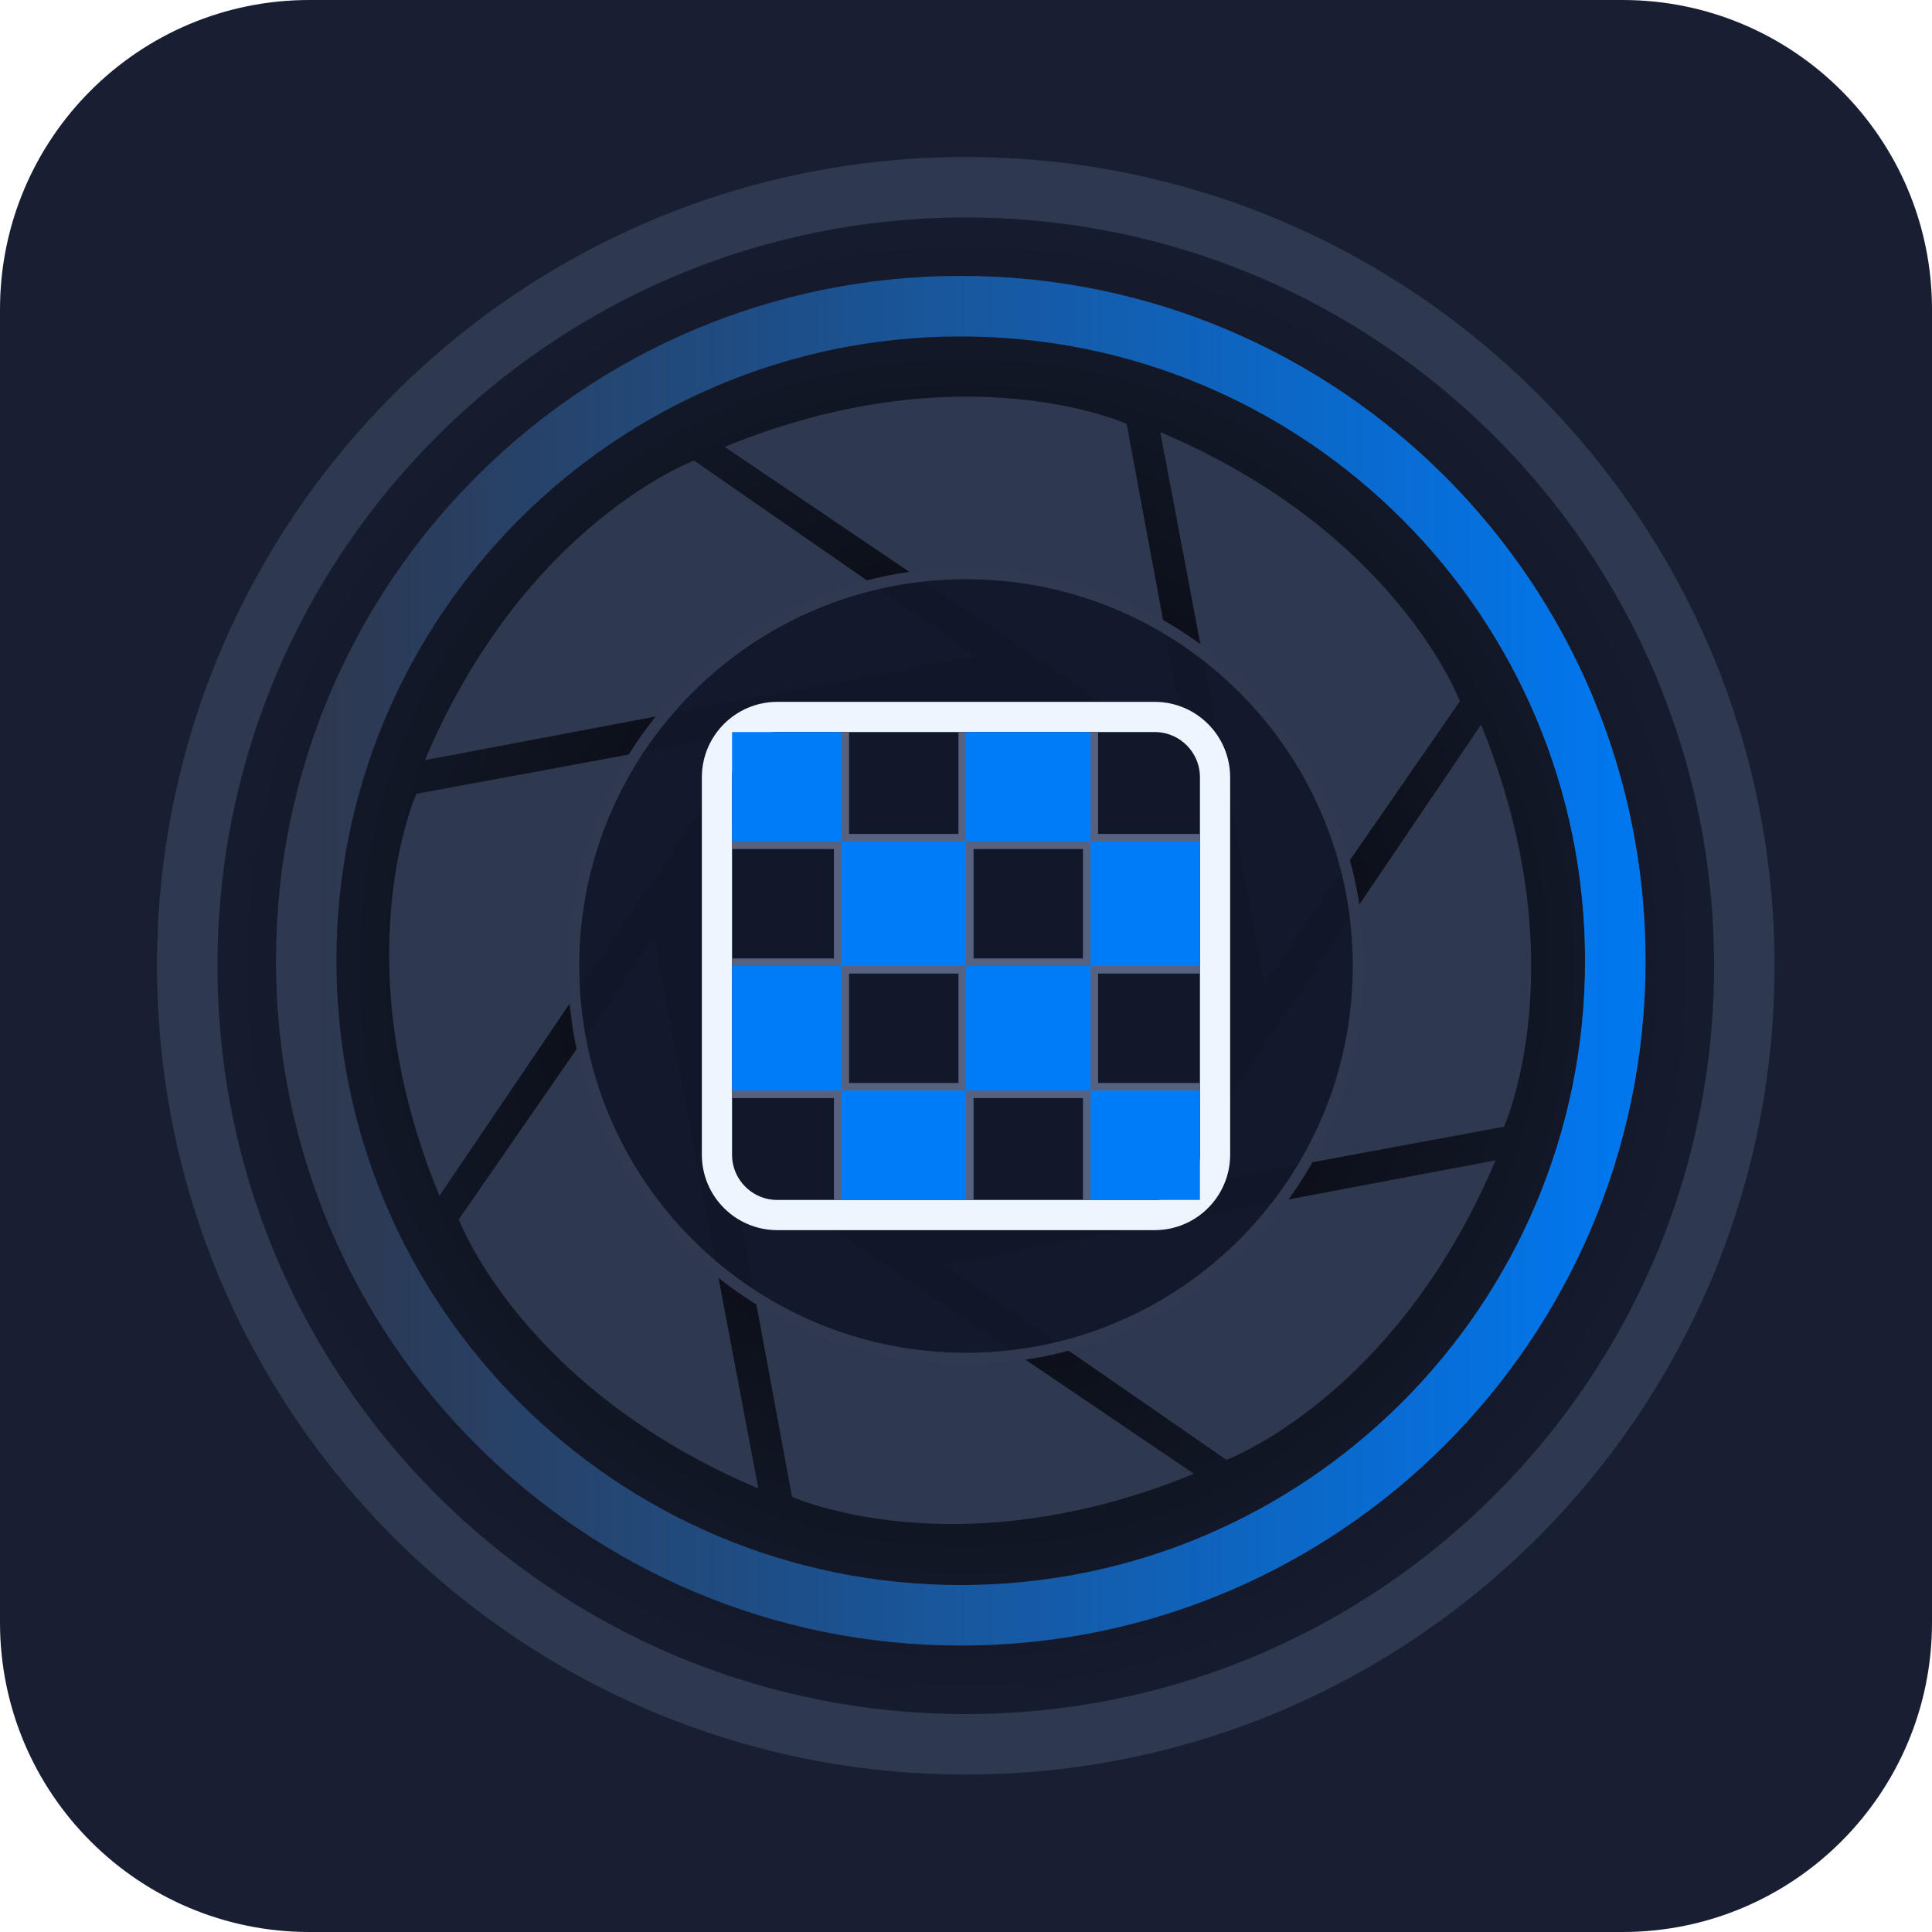
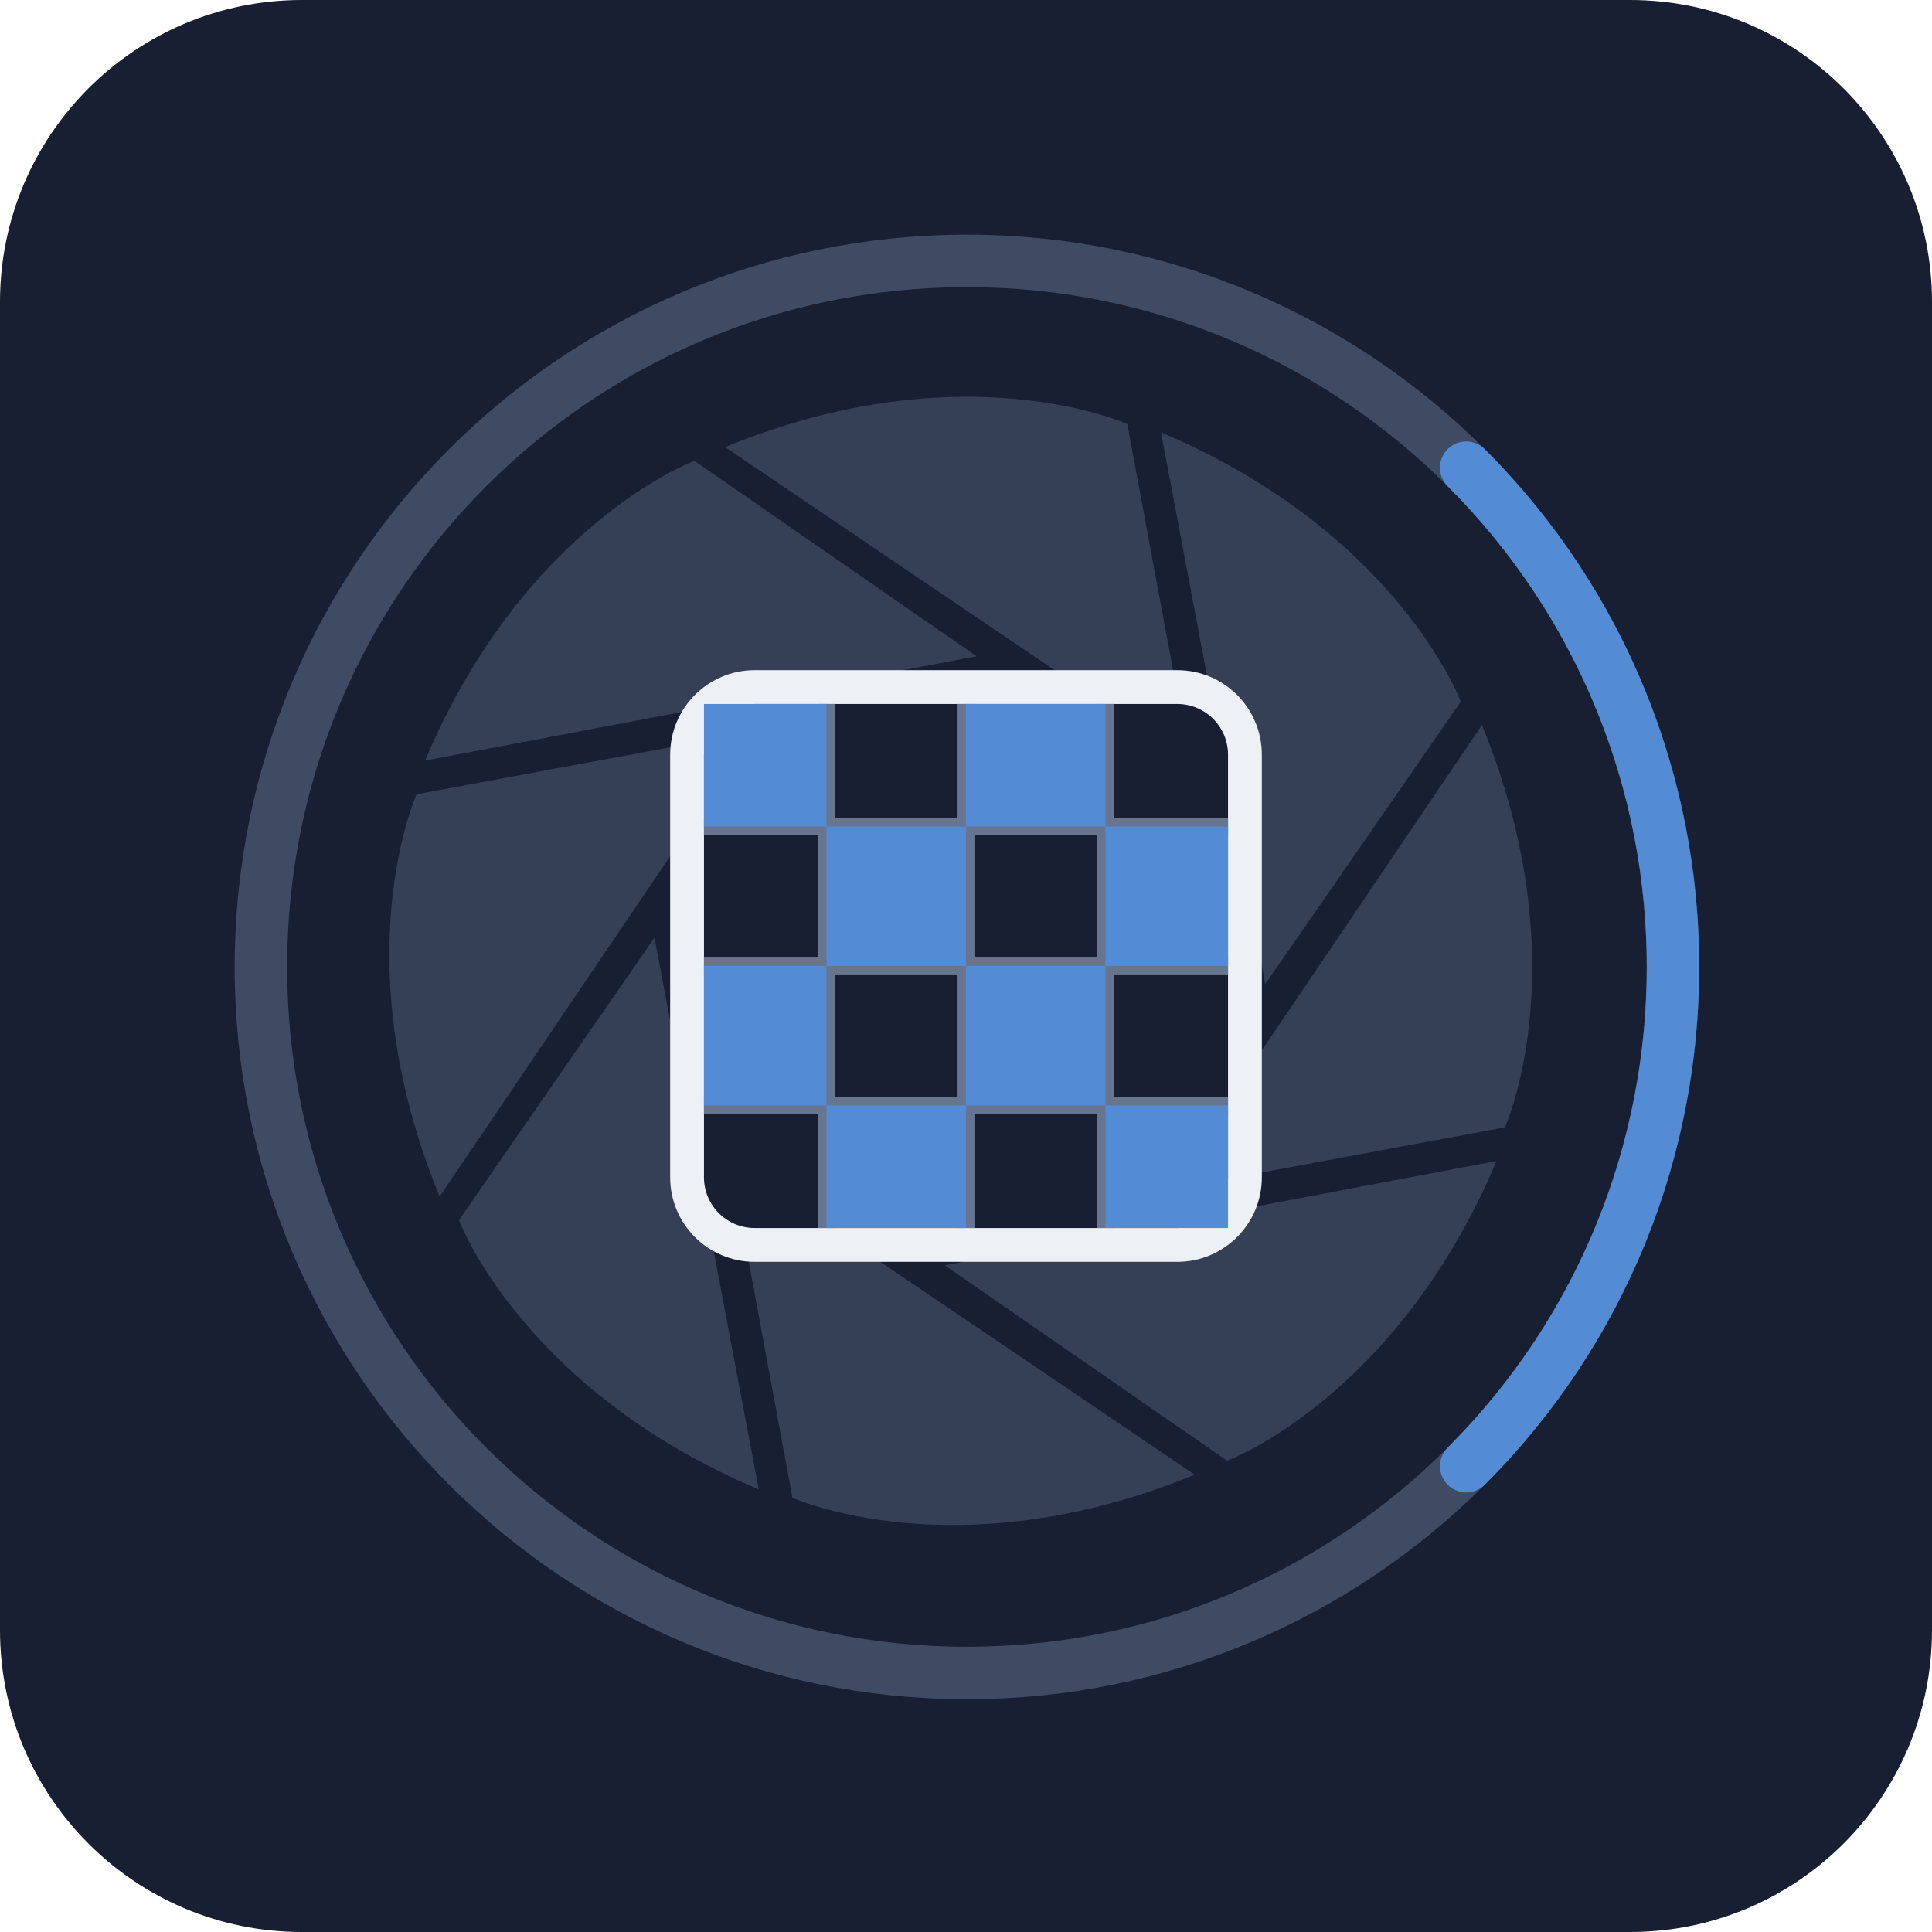
<svg xmlns="http://www.w3.org/2000/svg" width="512" height="512" viewBox="0 0 512 512">
-   <defs>
-     <radialGradient id="inner-circle" cx="50%" cy="50%" r="50%">
-       <stop offset="0" stop-color="#000000" stop-opacity="1" />
-       <stop offset="1" stop-color="#000000" stop-opacity="0" />
-     </radialGradient>
-     <linearGradient id="blue-ring" x1="0" y1="0" x2="1" y2="0">
-       <stop offset="0" stop-color="#007cf9" stop-opacity="0" />
-       <stop offset="1" stop-color="#007cf9" />
-     </linearGradient>
-   </defs>
-   <rect width="512" height="512" rx="82" fill="#181f33" />
-   <g transform="translate(38.4 38.4) scale(.534233)" opacity=".94">
-     <circle cx="407.5" cy="407.5" r="400" fill="url(#inner-circle)" />
-     <g fill="#303950">
-       <path d="m272.4 156.6s-84 31.2-133.5 148.6l273.4-51.7z" />
-       <path d="m134.7 321.9s-37 81.6 11.4 199.4l156.1-230.4z" />
-       <path d="m155.7 533s31.2 83.9 148.6 133.5L252.6 393z" />
-       <path d="m321 670.6s81.5 37 199.4-11.4L290 503.2z" />
-       <path d="m536.5 652.3s84-31.2 133.5-148.6l-273.5 51.7z" />
-       <path d="m662.8 287.6-156 230.5L674.2 487s36.9-81.5-11.4-199.4z" />
-       <path d="m652.3 276s-31.2-83.9-148.6-133.5L555.4 416z" />
-       <path d="m487 138.4s-81.5-37-199.4 11.4l230.5 156z" />
+   <rect width="512" height="512" rx="80" fill="#181F33" />
+   <g transform="translate(38.4 38.4) scale(0.5346012)">
+     <circle cx="407.5" cy="407.5" r="350" fill="none" stroke="#3F4B62" stroke-width="26" />
+     <g fill="#354056">
+       <path d="m 272.4,156.6 c 0,0 -84,31.2 -133.5,148.6 l 273.4,-51.7 z" />
+       <path d="m 134.7,321.9 c 0,0 -37,81.6 11.4,199.4 l 156.1,-230.4 z" />
+       <path d="m 155.7,533 c 0,0 31.2,83.9 148.6,133.5 l -51.7,-273.5 z" />
+       <path d="m 321,670.6 c 0,0 81.5,37 199.4,-11.4 l -230.4,-156 z" />
+       <path d="m 536.5,652.3 c 0,0 84,-31.2 133.5,-148.6 l -273.5,51.7 z" />
+       <path d="m 662.8,287.6 -156,230.5 167.4,-31.1 c 0,0 36.9,-81.5 -11.4,-199.4 z" />
+       <path d="m 652.3,276 c 0,0 -31.2,-83.9 -148.6,-133.5 l 51.7,273.5 z" />
+       <path d="m 487,138.4 c 0,0 -81.5,-37 -199.4,11.4 l 230.5,156 z" />
    </g>
-     <circle cx="404.7" cy="404.7" r="324.7" fill="none" stroke="#303950" stroke-width="30" />
-     <circle cx="407.2" cy="407.2" r="386.2" fill="none" stroke="#303950" stroke-width="30" />
-     <circle cx="404.7" cy="404.7" r="324.7" fill="none" stroke="url(#blue-ring)" stroke-width="30" />
+     <path d="M654.987 160.013 A350 350 0 0 1 654.987 654.987" fill="none" stroke="#538BD5" stroke-width="26" stroke-linecap="round" />
  </g>
-   <circle cx="256" cy="256" r="104" fill="#11182a" fill-opacity=".94" stroke="#303950" stroke-width="3" />
-   <g>
-     <rect x="190" y="190" width="132" height="132" rx="16" fill="#11182a" stroke="#edf6ff" stroke-width="8" />
-     <path d="M194 223h124M194 256h124M194 289h124M223 194v124M256 194v124M289 194v124" stroke="#56627f" stroke-width="4" />
-     <path d="M194 194h29v29h-29zm62 0h33v29h-33zm33 29h29v33h-29zm-66 0h33v33h-33zm-29 33h29v33h-29zm62 0h33v33h-33zm33 33h29v29h-29zm-66 0h33v29h-33z" fill="#007cf9" />
+   <g transform="translate(256 256) scale(1.12) translate(-256 -256)">
+     <g>
+       <rect x="190" y="190" width="132" height="132" rx="16" fill="#181F33" stroke="#EDF0F4" stroke-width="8" />
+       <path d="M194 223h124M194 256h124M194 289h124M223 194v124M256 194v124M289 194v124" stroke="#68758E" stroke-width="4" />
+       <path d="M194 194h29v29h-29zm62 0h33v29h-33zm33 29h29v33h-29zm-66 0h33v33h-33zm-29 33h29v33h-29zm62 0h33v33h-33zm33 33h29v29h-29zm-66 0h33v29h-33z" fill="#538BD5" />
+     </g>
  </g>
</svg>
